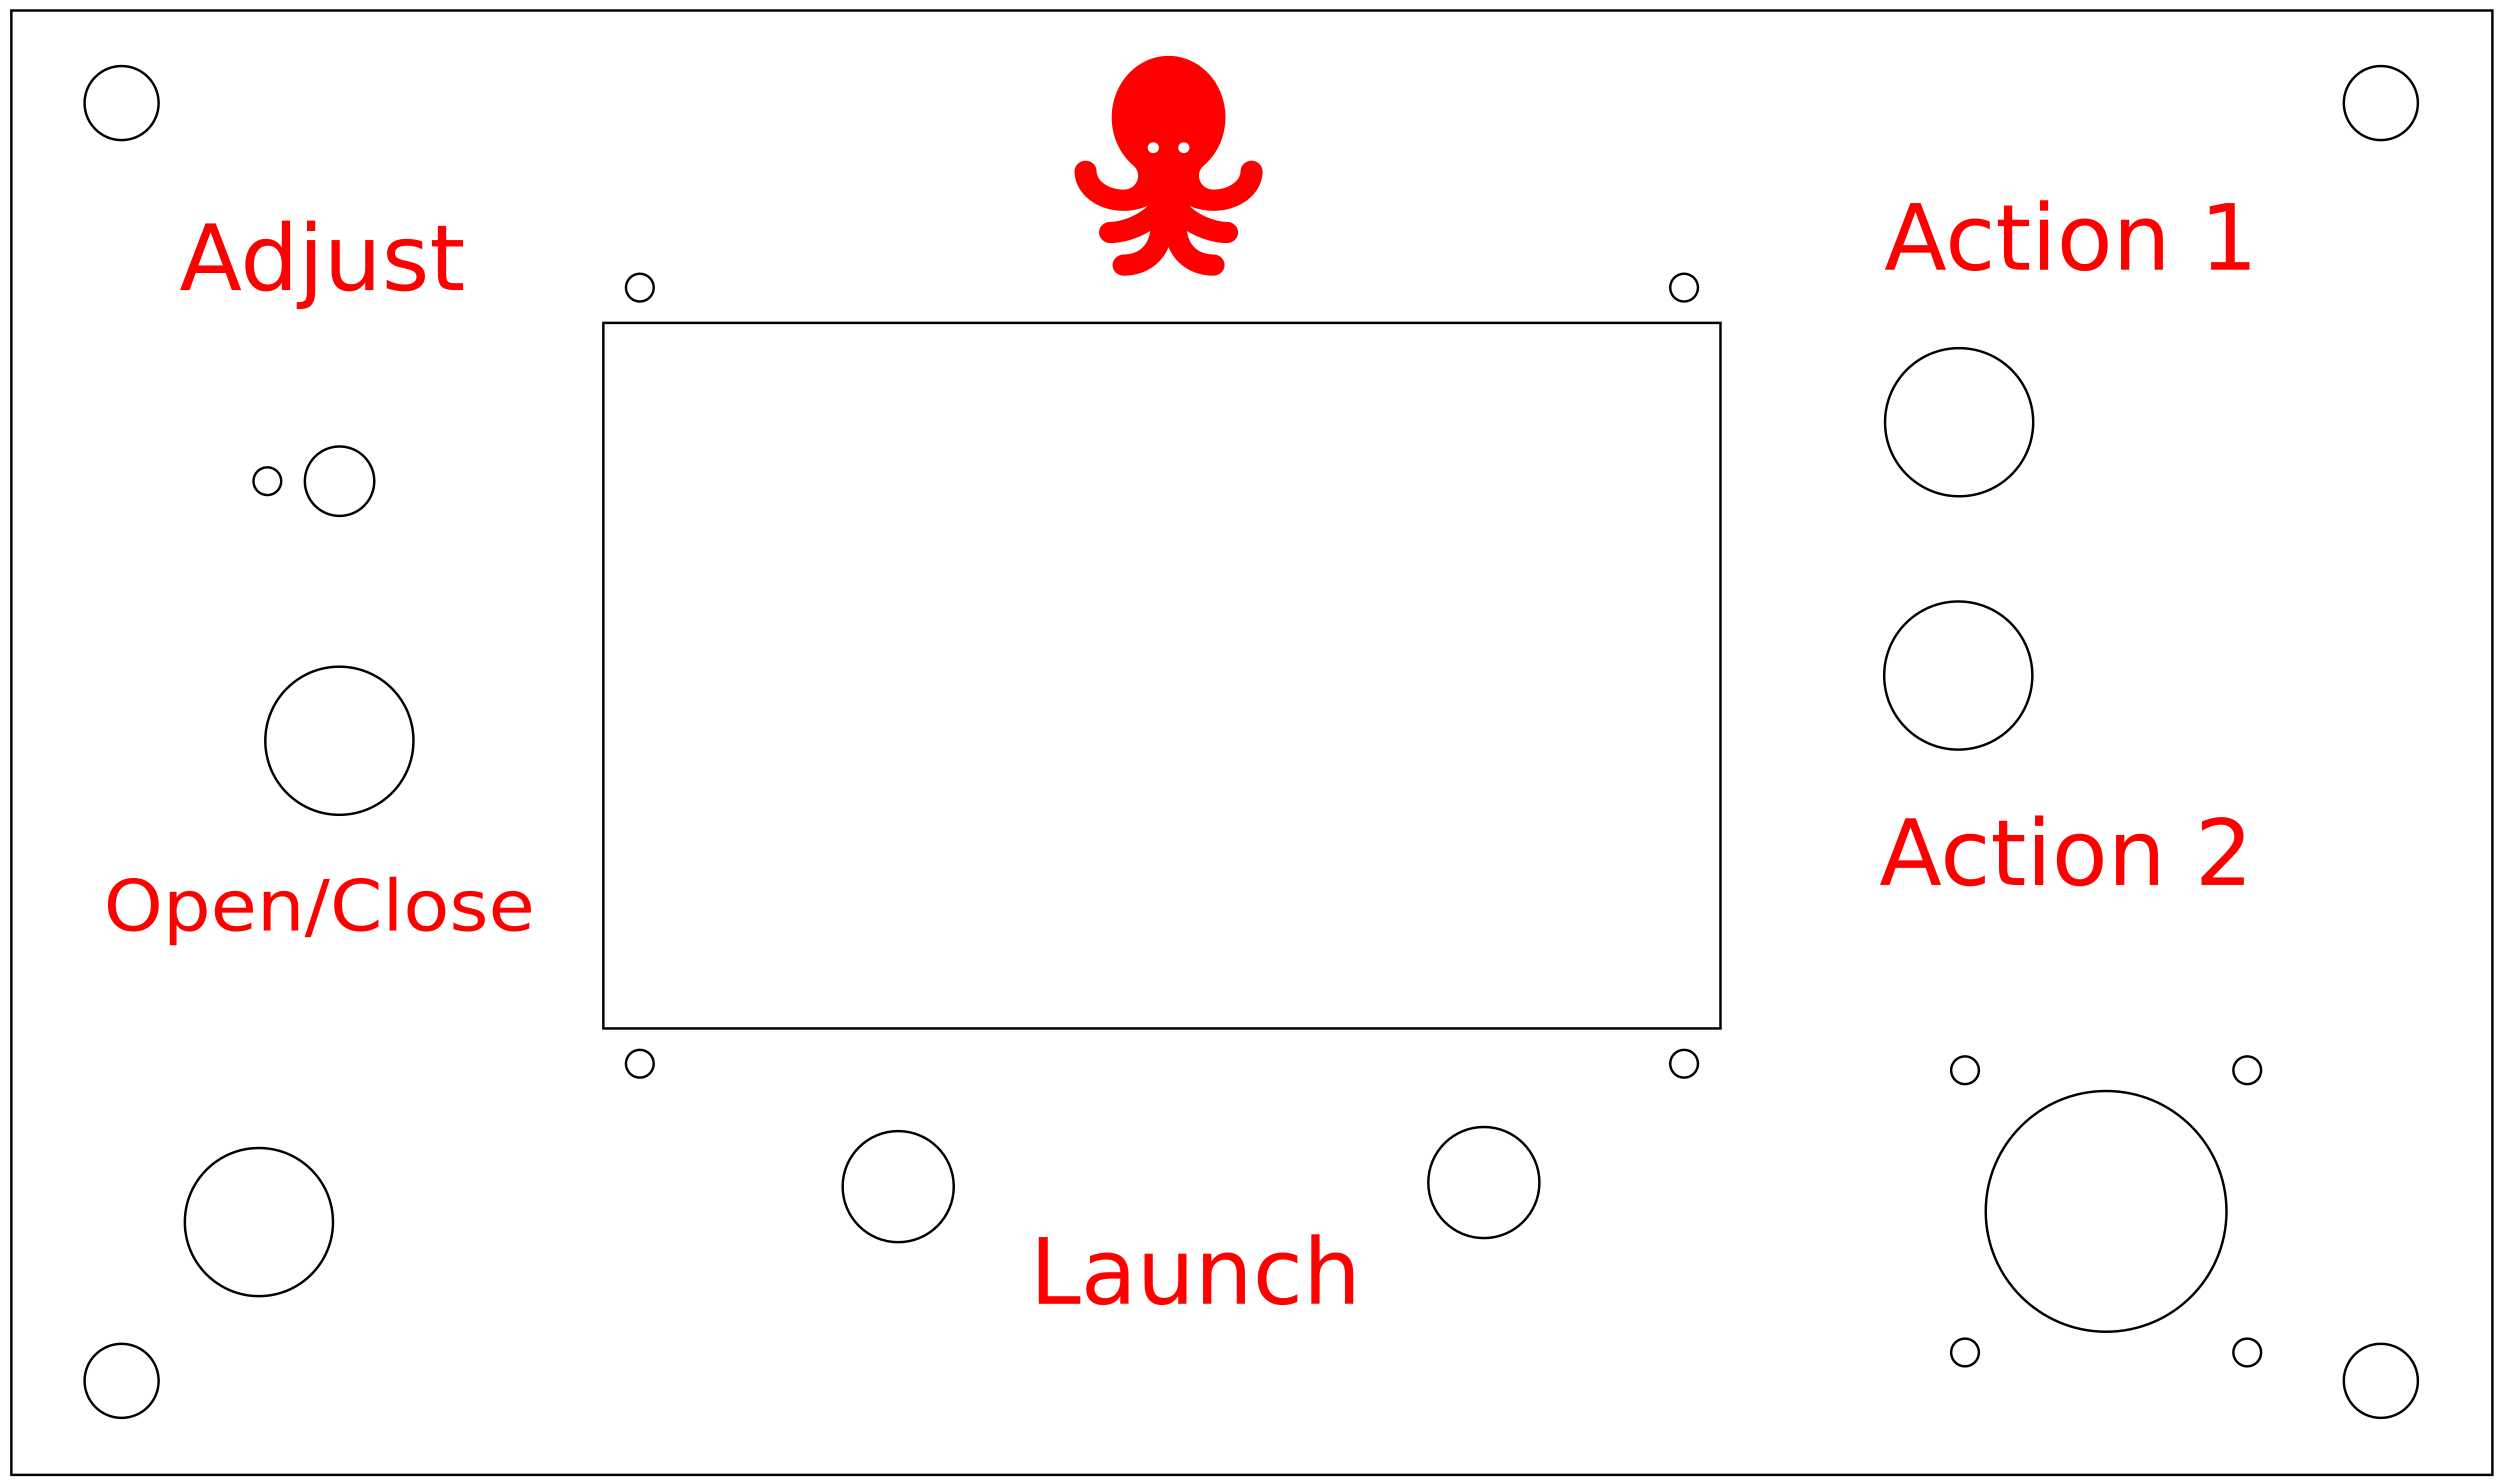
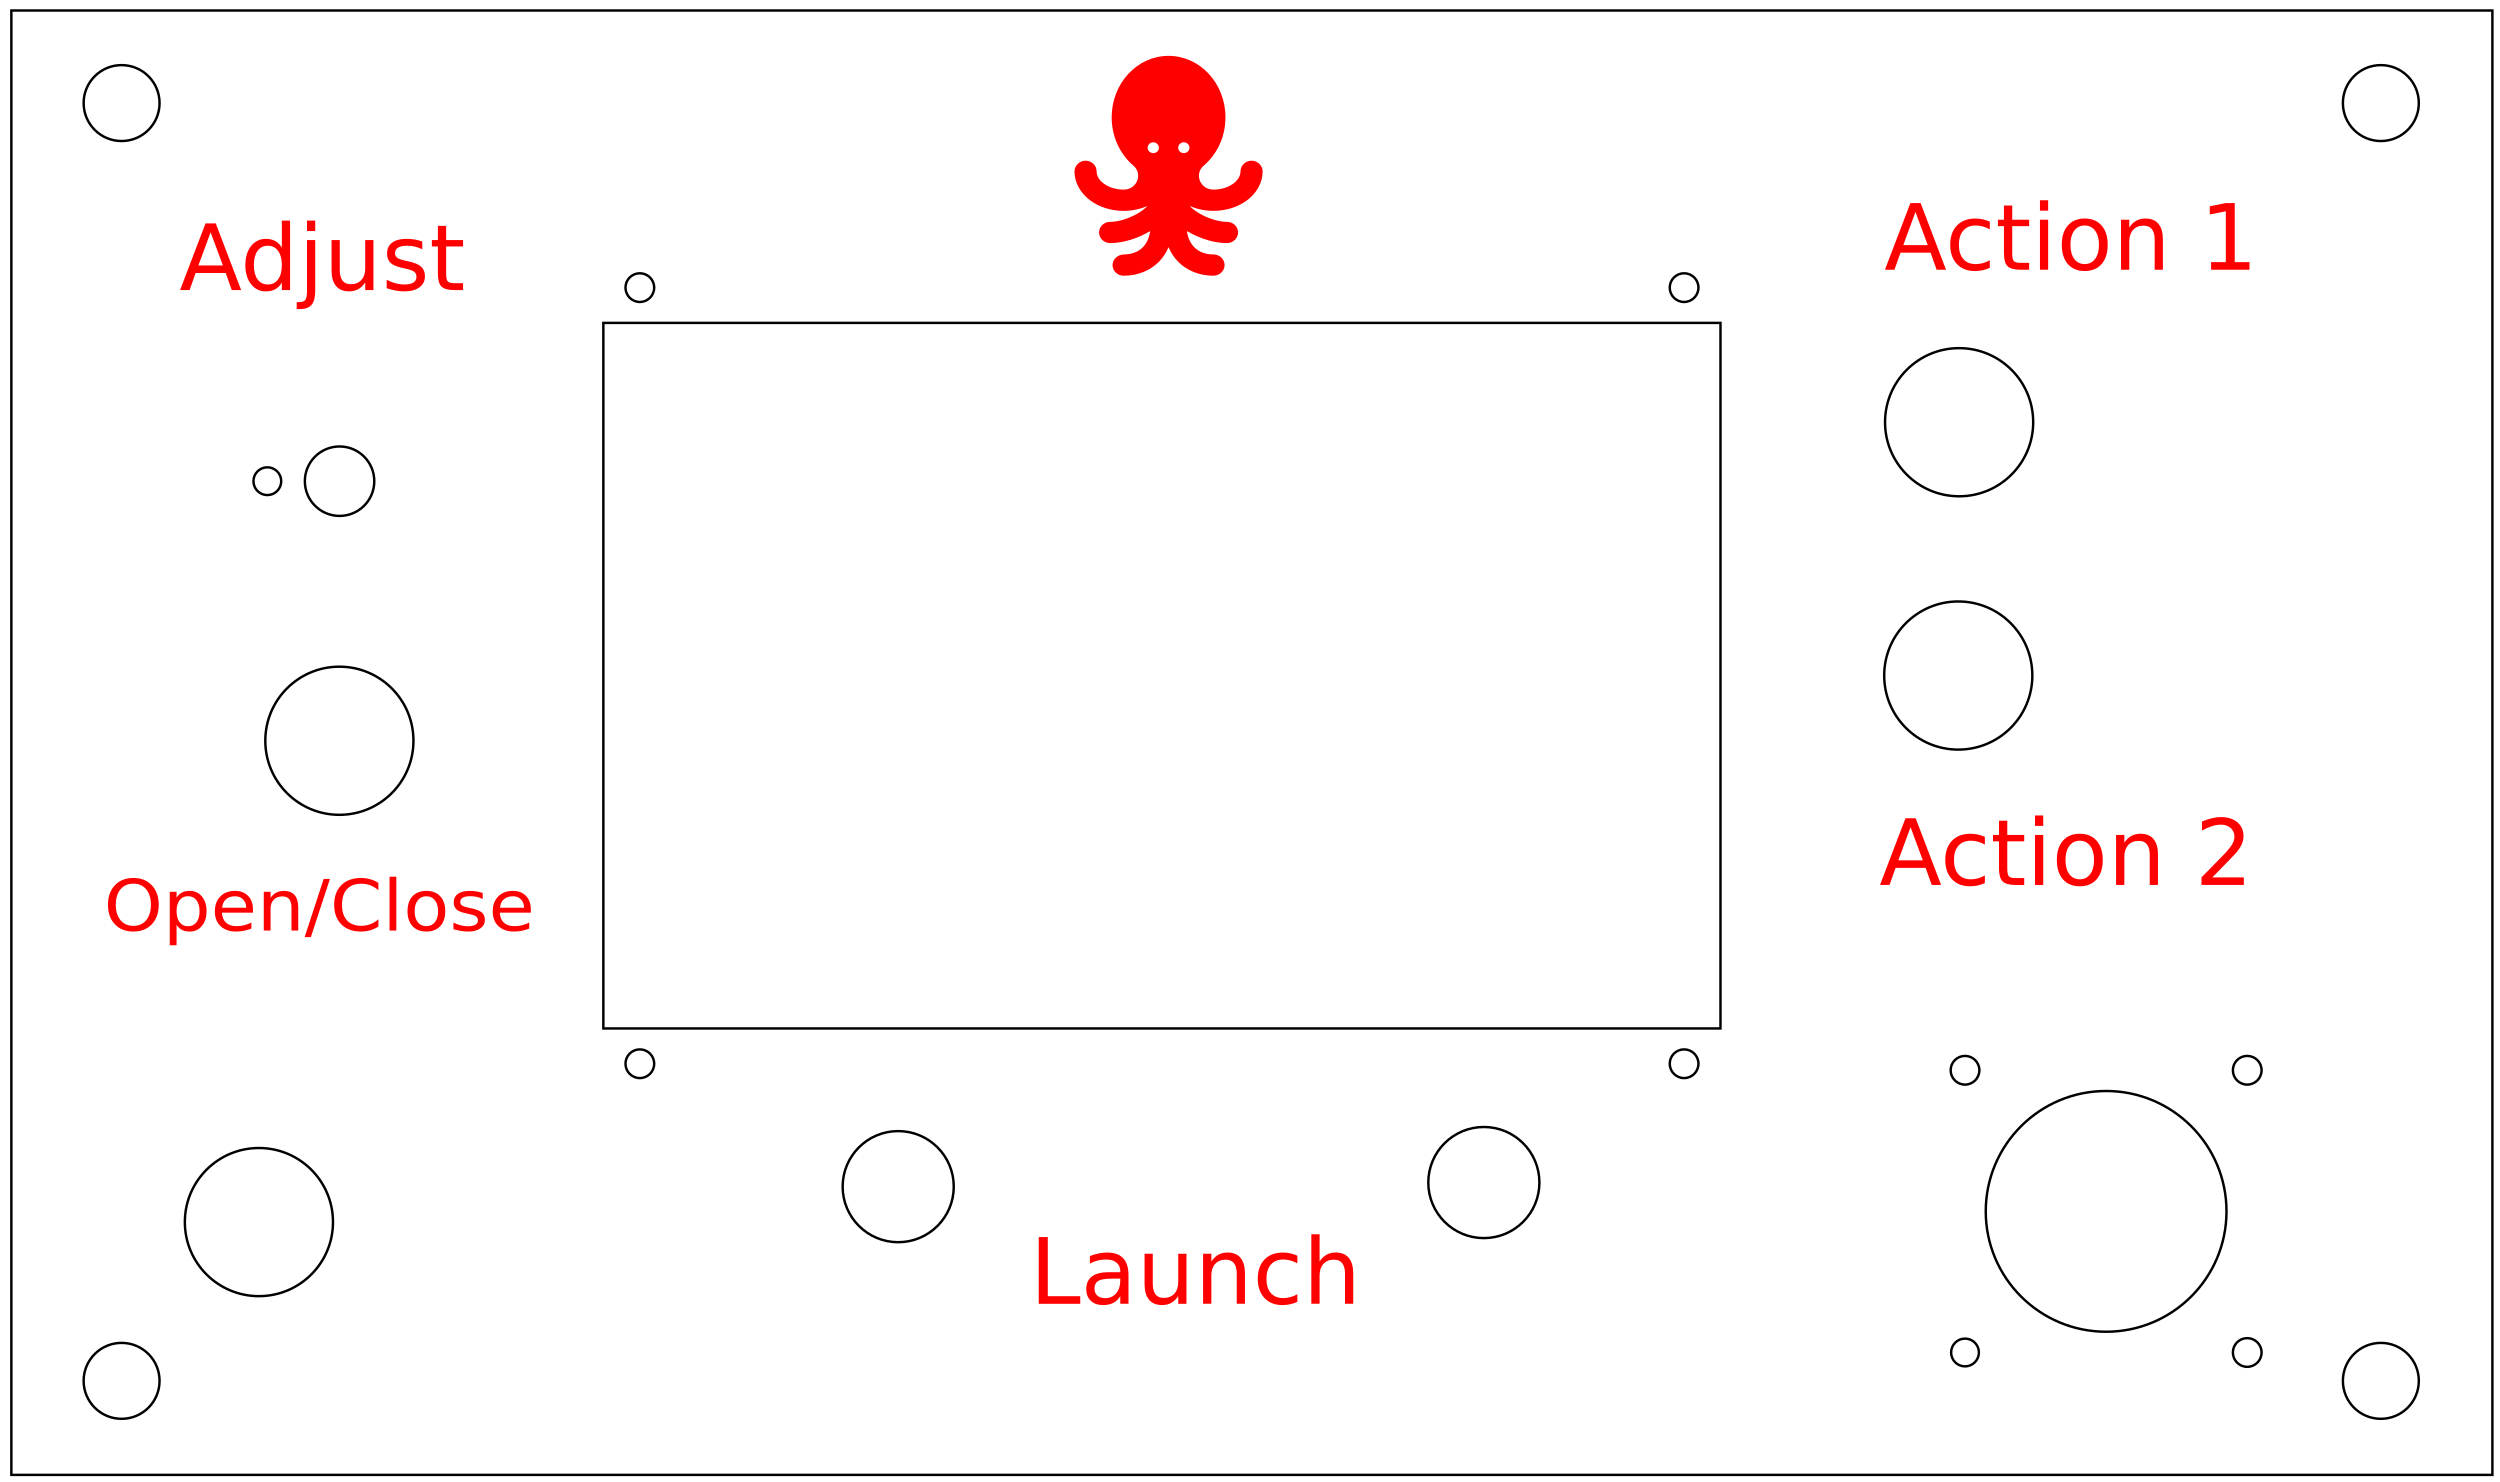
<svg xmlns="http://www.w3.org/2000/svg" width="270mm" height="160mm" viewBox="0 0 270 160" version="1.1" id="svg240">
  <defs id="defs237" />
  <g id="layer1">
    <rect style="fill:none;stroke:#000000;stroke-width:0.265" id="rect2313" width="120.65" height="76.2" x="65.162" y="34.873" />
-     <circle style="fill:none;stroke:#000000;stroke-width:0.265" id="path2337" cx="69.102" cy="31.063" r="1.5" />
-     <circle style="fill:none;stroke:#000000;stroke-width:0.265" id="path2337-5" cx="181.882" cy="31.063" r="1.5" />
-     <circle style="fill:none;stroke:#000000;stroke-width:0.265" id="path2337-3" cx="181.882" cy="114.883" r="1.5" />
-     <circle style="fill:none;stroke:#000000;stroke-width:0.265" id="path2337-56" cx="69.102" cy="114.883" r="1.5" />
+     <circle style="fill:none;stroke:#000000;stroke-width:0.265" id="path2337" cx="69.102" cy="31.063" r="1.55" />
+     <circle style="fill:none;stroke:#000000;stroke-width:0.265" id="path2337-5" cx="181.882" cy="31.063" r="1.55" />
+     <circle style="fill:none;stroke:#000000;stroke-width:0.265" id="path2337-3" cx="181.882" cy="114.883" r="1.55" />
+     <circle style="fill:none;stroke:#000000;stroke-width:0.265" id="path2337-56" cx="69.102" cy="114.883" r="1.55" />
    <circle style="fill:none;stroke:#000000;stroke-width:0.265" id="path665" cx="27.963" cy="131.985" r="8" />
    <circle style="fill:none;stroke:#000000;stroke-width:0.265" id="path665-3" cx="36.653" cy="80.001" r="8" />
    <g aria-label="Open/Close" transform="scale(1.030382,0.9705135)" id="text5014" style="font-size:7.883px;line-height:1.25;stroke-width:0.246;fill:#ff0000;fill-opacity:1">
      <path d="m 13.98,98.333 q -0.847,0 -1.347,0.631 -0.497,0.631 -0.497,1.721 0,1.085 0.497,1.717 0.5,0.631 1.347,0.631 0.847,0 1.34,-0.631 0.497,-0.631 0.497,-1.717 0,-1.089 -0.497,-1.721 -0.493,-0.631 -1.34,-0.631 z m 0,-0.631 q 1.209,0 1.932,0.812 0.724,0.808 0.724,2.171 0,1.359 -0.724,2.171 -0.724,0.808 -1.932,0.808 -1.212,0 -1.94,-0.808 -0.724,-0.808 -0.724,-2.171 0,-1.363 0.724,-2.171 0.727,-0.812 1.94,-0.812 z" id="path117967" style="fill:#ff0000;fill-opacity:1" />
      <path d="m 18.506,102.906 v 2.286 h -0.712 v -5.951 h 0.712 v 0.654 q 0.223,-0.385 0.562,-0.57 0.343,-0.189 0.816,-0.189 0.785,0 1.274,0.624 0.493,0.624 0.493,1.64 0,1.016 -0.493,1.64 -0.489,0.624 -1.274,0.624 -0.473,0 -0.816,-0.185 -0.339,-0.189 -0.562,-0.574 z m 2.41,-1.505 q 0,-0.781 -0.323,-1.224 -0.319,-0.447 -0.881,-0.447 -0.562,0 -0.885,0.447 -0.319,0.443 -0.319,1.224 0,0.781 0.319,1.228 0.323,0.443 0.885,0.443 0.562,0 0.881,-0.443 0.323,-0.447 0.323,-1.228 z" id="path117969" style="fill:#ff0000;fill-opacity:1" />
      <path d="m 26.513,101.22 v 0.346 h -3.256 q 0.046,0.731 0.439,1.116 0.396,0.381 1.101,0.381 0.408,0 0.789,-0.1 0.385,-0.1 0.762,-0.3 v 0.67 q -0.381,0.162 -0.781,0.246 -0.4,0.085 -0.812,0.085 -1.032,0 -1.636,-0.6 -0.6,-0.6 -0.6,-1.624 0,-1.059 0.57,-1.678 0.574,-0.624 1.544,-0.624 0.87,0 1.374,0.562 0.508,0.558 0.508,1.52 z m -0.708,-0.208 q -0.008,-0.581 -0.327,-0.928 -0.316,-0.346 -0.839,-0.346 -0.593,0 -0.951,0.335 -0.354,0.335 -0.408,0.943 z" id="path117971" style="fill:#ff0000;fill-opacity:1" />
      <path d="m 31.259,100.951 v 2.602 h -0.708 v -2.579 q 0,-0.612 -0.239,-0.916 -0.239,-0.304 -0.716,-0.304 -0.574,0 -0.905,0.366 -0.331,0.366 -0.331,0.997 v 2.437 h -0.712 v -4.311 h 0.712 v 0.67 q 0.254,-0.389 0.597,-0.581 0.346,-0.192 0.797,-0.192 0.743,0 1.124,0.462 0.381,0.458 0.381,1.351 z" id="path117973" style="fill:#ff0000;fill-opacity:1" />
      <path d="m 33.93,97.806 h 0.654 l -2.002,6.478 h -0.654 z" id="path117975" style="fill:#ff0000;fill-opacity:1" />
      <path d="m 39.661,98.249 v 0.82 q -0.393,-0.366 -0.839,-0.547 -0.443,-0.181 -0.943,-0.181 -0.985,0 -1.509,0.604 -0.523,0.6 -0.523,1.74 0,1.136 0.523,1.74 0.523,0.6 1.509,0.6 0.5,0 0.943,-0.181 0.447,-0.181 0.839,-0.547 v 0.812 q -0.408,0.277 -0.866,0.416 -0.454,0.139 -0.962,0.139 -1.305,0 -2.055,-0.797 -0.751,-0.801 -0.751,-2.182 0,-1.386 0.751,-2.182 0.751,-0.801 2.055,-0.801 0.516,0 0.97,0.139 0.458,0.135 0.858,0.408 z" id="path117977" style="fill:#ff0000;fill-opacity:1" />
      <path d="m 40.832,97.563 h 0.708 v 5.989 h -0.708 z" id="path117979" style="fill:#ff0000;fill-opacity:1" />
      <path d="m 44.692,99.738 q -0.57,0 -0.901,0.447 -0.331,0.443 -0.331,1.216 0,0.774 0.327,1.22 0.331,0.443 0.905,0.443 0.566,0 0.897,-0.447 0.331,-0.447 0.331,-1.216 0,-0.766 -0.331,-1.212 -0.331,-0.45 -0.897,-0.45 z m 0,-0.6 q 0.924,0 1.451,0.6 0.527,0.6 0.527,1.663 0,1.059 -0.527,1.663 -0.527,0.6 -1.451,0.6 -0.928,0 -1.455,-0.6 -0.523,-0.604 -0.523,-1.663 0,-1.062 0.523,-1.663 0.527,-0.6 1.455,-0.6 z" id="path117981" style="fill:#ff0000;fill-opacity:1" />
      <path d="m 50.593,99.369 v 0.67 q -0.3,-0.154 -0.624,-0.231 -0.323,-0.077 -0.67,-0.077 -0.527,0 -0.793,0.162 -0.262,0.162 -0.262,0.485 0,0.246 0.189,0.389 0.189,0.139 0.758,0.266 l 0.242,0.054 q 0.754,0.162 1.07,0.458 0.319,0.293 0.319,0.82 0,0.6 -0.477,0.951 -0.473,0.35 -1.305,0.35 -0.346,0 -0.724,-0.069 -0.373,-0.065 -0.789,-0.2 v -0.731 q 0.393,0.204 0.774,0.308 0.381,0.1 0.754,0.1 0.5,0 0.77,-0.169 0.269,-0.173 0.269,-0.485 0,-0.289 -0.196,-0.443 -0.192,-0.154 -0.851,-0.296 l -0.246,-0.058 q -0.658,-0.139 -0.951,-0.423 -0.293,-0.289 -0.293,-0.789 0,-0.608 0.431,-0.939 0.431,-0.331 1.224,-0.331 0.393,0 0.739,0.058 0.346,0.058 0.639,0.173 z" id="path117983" style="fill:#ff0000;fill-opacity:1" />
      <path d="m 55.639,101.22 v 0.346 h -3.256 q 0.046,0.731 0.439,1.116 0.396,0.381 1.101,0.381 0.408,0 0.789,-0.1 0.385,-0.1 0.762,-0.3 v 0.67 q -0.381,0.162 -0.781,0.246 -0.4,0.085 -0.812,0.085 -1.032,0 -1.636,-0.6 -0.6,-0.6 -0.6,-1.624 0,-1.059 0.57,-1.678 0.574,-0.624 1.544,-0.624 0.87,0 1.374,0.562 0.508,0.558 0.508,1.52 z m -0.708,-0.208 q -0.008,-0.581 -0.327,-0.928 -0.316,-0.346 -0.839,-0.346 -0.593,0 -0.951,0.335 -0.354,0.335 -0.408,0.943 z" id="path117985" style="fill:#ff0000;fill-opacity:1" />
    </g>
    <g aria-label="Adjust" id="text5014-9" style="font-size:9.878px;line-height:1.25;stroke-width:0.265;fill:#ff0000;fill-opacity:1">
      <path d="m 22.747,25.087 -1.322,3.584 h 2.648 z M 22.197,24.127 h 1.104 l 2.744,7.201 H 25.033 L 24.377,29.481 h -3.246 l -0.656,1.847 h -1.027 z" id="path117917" style="fill:#ff0000;fill-opacity:1" />
      <path d="m 30.44,26.746 v -2.923 h 0.887 v 7.505 h -0.887 v -0.81 q -0.28,0.482 -0.709,0.719 -0.424,0.232 -1.023,0.232 -0.979,0 -1.596,-0.781 -0.613,-0.781 -0.613,-2.055 0,-1.273 0.613,-2.055 0.617,-0.781 1.596,-0.781 0.598,0 1.023,0.236 0.429,0.232 0.709,0.714 z m -3.024,1.886 q 0,0.979 0.4,1.539 0.405,0.555 1.109,0.555 0.704,0 1.109,-0.555 0.405,-0.559 0.405,-1.539 0,-0.979 -0.405,-1.534 -0.405,-0.559 -1.109,-0.559 -0.704,0 -1.109,0.559 -0.4,0.555 -0.4,1.534 z" id="path117919" style="fill:#ff0000;fill-opacity:1" />
      <path d="m 33.156,25.926 h 0.887 v 5.498 q 0,1.032 -0.395,1.495 -0.391,0.463 -1.264,0.463 h -0.338 v -0.752 h 0.236 q 0.506,0 0.69,-0.236 0.183,-0.232 0.183,-0.969 z m 0,-2.103 h 0.887 v 1.124 h -0.887 z" id="path117921" style="fill:#ff0000;fill-opacity:1" />
      <path d="M 35.808,29.197 V 25.926 h 0.887 v 3.236 q 0,0.767 0.299,1.153 0.299,0.381 0.897,0.381 0.719,0 1.133,-0.458 0.42,-0.458 0.42,-1.249 v -3.063 h 0.887 v 5.402 h -0.887 v -0.83 q -0.323,0.492 -0.752,0.733 -0.424,0.236 -0.989,0.236 -0.931,0 -1.413,-0.579 -0.482,-0.579 -0.482,-1.693 z m 2.233,-3.4 z" id="path117923" style="fill:#ff0000;fill-opacity:1" />
      <path d="m 45.604,26.086 v 0.839 q -0.376,-0.193 -0.781,-0.289 -0.405,-0.096 -0.839,-0.096 -0.661,0 -0.994,0.203 -0.328,0.203 -0.328,0.608 0,0.309 0.236,0.487 0.236,0.174 0.95,0.333 l 0.304,0.068 q 0.945,0.203 1.341,0.574 0.4,0.367 0.4,1.027 0,0.752 -0.598,1.191 -0.593,0.439 -1.635,0.439 -0.434,0 -0.907,-0.087 -0.468,-0.082 -0.989,-0.251 v -0.916 q 0.492,0.256 0.969,0.386 0.477,0.125 0.945,0.125 0.627,0 0.965,-0.212 0.338,-0.217 0.338,-0.608 0,-0.362 -0.246,-0.555 -0.241,-0.193 -1.066,-0.371 l -0.309,-0.072 q -0.825,-0.174 -1.191,-0.531 -0.367,-0.362 -0.367,-0.989 0,-0.762 0.54,-1.177 0.54,-0.415 1.534,-0.415 0.492,0 0.926,0.072 0.434,0.072 0.801,0.217 z" id="path117925" style="fill:#ff0000;fill-opacity:1" />
      <path d="m 48.184,24.393 v 1.534 h 1.828 v 0.69 h -1.828 v 2.932 q 0,0.661 0.178,0.849 0.183,0.188 0.738,0.188 h 0.912 v 0.743 h -0.912 q -1.027,0 -1.418,-0.381 -0.391,-0.386 -0.391,-1.399 V 26.616 H 46.641 V 25.926 h 0.651 v -1.534 z" id="path117927" style="fill:#ff0000;fill-opacity:1" />
    </g>
    <circle style="fill:none;stroke:#000000;stroke-width:0.265" id="path1952" cx="227.461" cy="130.828" r="13" />
-     <circle style="fill:none;stroke:#000000;stroke-width:0.265" id="path1954" cx="212.221" cy="115.588" r="1.5" />
-     <circle style="fill:none;stroke:#000000;stroke-width:0.265" id="path1954-3" cx="242.701" cy="115.588" r="1.5" />
-     <circle style="fill:none;stroke:#000000;stroke-width:0.265" id="path1954-6" cx="242.701" cy="146.068" r="1.5" />
+     <circle style="fill:none;stroke:#000000;stroke-width:0.265" id="path1954" cx="212.221" cy="115.588" r="1.55" />
+     <circle style="fill:none;stroke:#000000;stroke-width:0.265" id="path1954-3" cx="242.701" cy="115.588" r="1.55" />
+     <circle style="fill:none;stroke:#000000;stroke-width:0.265" id="path1954-6" cx="242.701" cy="146.068" r="1.55" />
    <circle style="fill:none;stroke:#000000;stroke-width:0.265" id="path1954-7" cx="212.221" cy="146.068" r="1.5" />
    <circle style="fill:none;stroke:#000000;stroke-width:0.265" id="path1892" cx="160.256" r="6" cy="127.715" />
    <circle style="fill:none;stroke:#000000;stroke-width:0.265" id="path1892-5" cx="97.006" r="6" cy="128.158" />
    <g aria-label="Launch" id="text15792" style="font-size:9.878px;line-height:1.25;stroke-width:0.265;fill:#ff0000;fill-opacity:1">
      <path d="m 112.187,133.606 h 0.974 v 6.381 h 3.506 v 0.82 h -4.481 z" id="path118007" style="fill:#ff0000;fill-opacity:1" />
      <path d="m 120.107,138.091 q -1.076,0 -1.49,0.246 -0.415,0.246 -0.415,0.839 0,0.473 0.309,0.752 0.314,0.275 0.849,0.275 0.738,0 1.182,-0.521 0.449,-0.526 0.449,-1.394 v -0.198 z m 1.77,-0.367 v 3.082 h -0.887 v -0.82 q -0.304,0.492 -0.757,0.728 -0.453,0.232 -1.109,0.232 -0.83,0 -1.322,-0.463 -0.487,-0.468 -0.487,-1.249 0,-0.912 0.608,-1.375 0.613,-0.463 1.823,-0.463 h 1.244 v -0.087 q 0,-0.613 -0.405,-0.945 -0.4,-0.338 -1.129,-0.338 -0.463,0 -0.902,0.111 -0.439,0.111 -0.844,0.333 v -0.82 q 0.487,-0.188 0.945,-0.28 0.458,-0.097 0.892,-0.097 1.172,0 1.751,0.608 0.579,0.608 0.579,1.842 z" id="path118009" style="fill:#ff0000;fill-opacity:1" />
      <path d="m 123.613,138.675 v -3.27 h 0.887 v 3.236 q 0,0.767 0.299,1.153 0.299,0.381 0.897,0.381 0.719,0 1.133,-0.458 0.42,-0.458 0.42,-1.249 v -3.063 h 0.887 v 5.402 h -0.887 v -0.83 q -0.323,0.492 -0.752,0.733 -0.424,0.236 -0.989,0.236 -0.931,0 -1.413,-0.579 -0.482,-0.579 -0.482,-1.693 z m 2.233,-3.4 z" id="path118011" style="fill:#ff0000;fill-opacity:1" />
      <path d="m 134.456,137.546 v 3.26 h -0.887 v -3.232 q 0,-0.767 -0.299,-1.148 -0.299,-0.381 -0.897,-0.381 -0.719,0 -1.133,0.458 -0.415,0.458 -0.415,1.249 v 3.053 h -0.892 v -5.402 h 0.892 v 0.839 q 0.318,-0.487 0.748,-0.728 0.434,-0.241 0.998,-0.241 0.931,0 1.408,0.579 0.477,0.574 0.477,1.693 z" id="path118013" style="fill:#ff0000;fill-opacity:1" />
      <path d="m 140.113,135.612 v 0.83 q -0.376,-0.207 -0.757,-0.309 -0.376,-0.106 -0.762,-0.106 -0.863,0 -1.341,0.55 -0.477,0.545 -0.477,1.534 0,0.989 0.477,1.539 0.477,0.545 1.341,0.545 0.386,0 0.762,-0.101 0.381,-0.106 0.757,-0.314 v 0.82 q -0.371,0.174 -0.772,0.26 -0.395,0.087 -0.844,0.087 -1.22,0 -1.939,-0.767 -0.719,-0.767 -0.719,-2.069 0,-1.322 0.723,-2.079 0.728,-0.757 1.992,-0.757 0.41,0 0.801,0.087 0.391,0.082 0.757,0.251 z" id="path118015" style="fill:#ff0000;fill-opacity:1" />
      <path d="m 146.147,137.546 v 3.26 h -0.887 v -3.232 q 0,-0.767 -0.299,-1.148 -0.299,-0.381 -0.897,-0.381 -0.719,0 -1.133,0.458 -0.415,0.458 -0.415,1.249 v 3.053 h -0.892 v -7.505 h 0.892 v 2.942 q 0.318,-0.487 0.748,-0.728 0.434,-0.241 0.998,-0.241 0.931,0 1.408,0.579 0.477,0.574 0.477,1.693 z" id="path118017" style="fill:#ff0000;fill-opacity:1" />
    </g>
    <circle style="fill:none;stroke:#000000;stroke-width:0.265" id="path1138" cx="36.673" cy="51.969" r="3.75" />
    <circle style="fill:none;stroke:#000000;stroke-width:0.265" id="path1140" cx="28.873" cy="51.969" r="1.5" />
    <circle style="fill:none;stroke:#000000;stroke-width:0.265" id="path665-6" cx="211.493" cy="72.958" r="8" />
    <circle style="fill:none;stroke:#000000;stroke-width:0.265" id="path665-7" cx="211.585" cy="45.599" r="8" />
    <g aria-label="Action 1" id="text17621" style="font-size:9.878px;line-height:1.25;stroke-width:0.265;fill:#ff0000;fill-opacity:1">
      <path d="m 206.872,22.891 -1.322,3.584 h 2.648 z m -0.55,-0.96 h 1.104 l 2.744,7.201 h -1.013 l -0.656,-1.847 h -3.246 l -0.656,1.847 h -1.027 z" id="path118039" style="fill:#ff0000;fill-opacity:1" />
      <path d="m 214.897,23.938 v 0.83 q -0.376,-0.207 -0.757,-0.309 -0.376,-0.106 -0.762,-0.106 -0.863,0 -1.341,0.55 -0.477,0.545 -0.477,1.534 0,0.989 0.477,1.539 0.477,0.545 1.341,0.545 0.386,0 0.762,-0.101 0.381,-0.106 0.757,-0.314 v 0.82 q -0.371,0.174 -0.772,0.26 -0.396,0.087 -0.844,0.087 -1.22,0 -1.939,-0.767 -0.719,-0.767 -0.719,-2.069 0,-1.322 0.723,-2.079 0.728,-0.757 1.992,-0.757 0.41,0 0.801,0.087 0.391,0.082 0.757,0.251 z" id="path118041" style="fill:#ff0000;fill-opacity:1" />
      <path d="m 217.319,22.196 v 1.534 h 1.828 v 0.69 h -1.828 v 2.932 q 0,0.661 0.178,0.849 0.183,0.188 0.738,0.188 h 0.912 v 0.743 h -0.912 q -1.027,0 -1.418,-0.381 -0.391,-0.386 -0.391,-1.399 v -2.932 h -0.651 v -0.69 h 0.651 V 22.196 Z" id="path118043" style="fill:#ff0000;fill-opacity:1" />
      <path d="m 220.314,23.73 h 0.887 v 5.402 h -0.887 z m 0,-2.103 h 0.887 v 1.124 h -0.887 z" id="path118045" style="fill:#ff0000;fill-opacity:1" />
      <path d="m 225.151,24.352 q -0.714,0 -1.129,0.559 -0.415,0.555 -0.415,1.524 0,0.969 0.41,1.529 0.415,0.555 1.133,0.555 0.709,0 1.124,-0.559 0.415,-0.559 0.415,-1.524 0,-0.96 -0.415,-1.519 -0.415,-0.564 -1.124,-0.564 z m 0,-0.752 q 1.158,0 1.818,0.752 0.661,0.752 0.661,2.084 0,1.326 -0.661,2.084 -0.661,0.752 -1.818,0.752 -1.162,0 -1.823,-0.752 -0.656,-0.757 -0.656,-2.084 0,-1.331 0.656,-2.084 0.661,-0.752 1.823,-0.752 z" id="path118047" style="fill:#ff0000;fill-opacity:1" />
      <path d="m 233.592,25.872 v 3.26 h -0.887 v -3.232 q 0,-0.767 -0.299,-1.148 -0.299,-0.381 -0.897,-0.381 -0.719,0 -1.133,0.458 -0.415,0.458 -0.415,1.249 v 3.053 h -0.892 v -5.402 h 0.892 v 0.839 q 0.318,-0.487 0.748,-0.728 0.434,-0.241 0.998,-0.241 0.931,0 1.408,0.579 0.477,0.574 0.477,1.693 z" id="path118049" style="fill:#ff0000;fill-opacity:1" />
      <path d="m 238.796,28.312 h 1.592 v -5.494 l -1.732,0.347 v -0.887 l 1.722,-0.347 h 0.974 v 6.381 h 1.592 v 0.82 h -4.148 z" id="path118051" style="fill:#ff0000;fill-opacity:1" />
    </g>
    <g aria-label="Action 2" id="text17621-6" style="font-size:9.878px;line-height:1.25;stroke-width:0.265;fill:#ff0000;fill-opacity:1">
      <path d="m 206.339,89.335 -1.322,3.584 h 2.648 z m -0.55,-0.96 h 1.105 l 2.744,7.201 h -1.013 l -0.656,-1.847 h -3.246 l -0.656,1.847 h -1.027 z" id="path118073" style="fill:#ff0000;fill-opacity:1" />
      <path d="m 214.365,90.382 v 0.83 q -0.376,-0.207 -0.757,-0.309 -0.376,-0.106 -0.762,-0.106 -0.863,0 -1.341,0.55 -0.477,0.545 -0.477,1.534 0,0.989 0.477,1.539 0.477,0.545 1.341,0.545 0.386,0 0.762,-0.101 0.381,-0.106 0.757,-0.314 v 0.82 q -0.371,0.174 -0.772,0.26 -0.395,0.087 -0.844,0.087 -1.22,0 -1.939,-0.767 -0.719,-0.767 -0.719,-2.069 0,-1.322 0.723,-2.079 0.728,-0.757 1.992,-0.757 0.41,0 0.801,0.087 0.391,0.082 0.757,0.251 z" id="path118075" style="fill:#ff0000;fill-opacity:1" />
      <path d="m 216.786,88.641 v 1.534 h 1.828 v 0.69 h -1.828 v 2.932 q 0,0.661 0.178,0.849 0.183,0.188 0.738,0.188 h 0.912 v 0.743 h -0.912 q -1.027,0 -1.418,-0.381 -0.391,-0.386 -0.391,-1.399 v -2.932 h -0.651 v -0.69 h 0.651 V 88.641 Z" id="path118077" style="fill:#ff0000;fill-opacity:1" />
      <path d="m 219.781,90.174 h 0.887 v 5.402 h -0.887 z m 0,-2.103 h 0.887 v 1.124 h -0.887 z" id="path118079" style="fill:#ff0000;fill-opacity:1" />
      <path d="m 224.619,90.797 q -0.714,0 -1.129,0.559 -0.415,0.555 -0.415,1.524 0,0.969 0.41,1.529 0.415,0.555 1.133,0.555 0.709,0 1.124,-0.559 0.415,-0.559 0.415,-1.524 0,-0.96 -0.415,-1.519 -0.415,-0.564 -1.124,-0.564 z m 0,-0.752 q 1.158,0 1.818,0.752 0.661,0.752 0.661,2.084 0,1.326 -0.661,2.084 -0.661,0.752 -1.818,0.752 -1.162,0 -1.823,-0.752 -0.656,-0.757 -0.656,-2.084 0,-1.331 0.656,-2.084 0.661,-0.752 1.823,-0.752 z" id="path118081" style="fill:#ff0000;fill-opacity:1" />
      <path d="m 233.06,92.316 v 3.26 h -0.887 v -3.232 q 0,-0.767 -0.299,-1.148 -0.299,-0.381 -0.897,-0.381 -0.719,0 -1.133,0.458 -0.415,0.458 -0.415,1.249 v 3.053 h -0.892 v -5.402 h 0.892 v 0.839 q 0.318,-0.487 0.748,-0.728 0.434,-0.241 0.998,-0.241 0.931,0 1.408,0.579 0.477,0.574 0.477,1.693 z" id="path118083" style="fill:#ff0000;fill-opacity:1" />
      <path d="m 238.934,94.756 h 3.4 v 0.82 h -4.572 v -0.82 q 0.555,-0.574 1.51,-1.539 0.96,-0.969 1.206,-1.249 0.468,-0.526 0.651,-0.887 0.188,-0.367 0.188,-0.719 0,-0.574 -0.405,-0.936 -0.4,-0.362 -1.047,-0.362 -0.458,0 -0.969,0.159 -0.506,0.159 -1.085,0.482 v -0.984 q 0.588,-0.236 1.1,-0.357 0.511,-0.121 0.936,-0.121 1.119,0 1.785,0.559 0.666,0.559 0.666,1.495 0,0.444 -0.169,0.844 -0.164,0.395 -0.603,0.936 -0.121,0.14 -0.767,0.81 -0.646,0.666 -1.823,1.867 z" id="path118085" style="fill:#ff0000;fill-opacity:1" />
    </g>
    <path id="path113892" style="fill:#ff0000;fill-opacity:1;stroke-width:0.186" d="M 476.844 22.803 C 464.086 22.89 453.77 34.088 453.77 47.887 C 453.77 55.881 457.232 63.001 462.627 67.594 C 466.61 70.984 464.125 77.336 458.803 77.389 C 458.751 77.389 458.7 77.391 458.648 77.391 C 452.672 77.391 447.623 73.975 447.623 69.932 C 447.623 67.537 445.604 65.595 443.111 65.592 C 440.578 65.589 438.556 67.671 438.588 70.104 C 438.646 74.483 440.923 78.693 444.855 81.678 C 448.586 84.509 453.484 86.07 458.648 86.07 C 462.097 86.07 465.425 85.371 468.367 84.066 C 467.546 84.968 466.297 86.008 464.514 87.062 C 460.92 89.187 456.456 90.561 453.137 90.561 C 450.63 90.561 448.6 92.521 448.617 94.932 C 448.636 97.33 450.73 99.251 453.227 99.24 C 458.231 99.219 464.214 97.432 469.252 94.453 C 469.336 94.403 469.419 94.353 469.502 94.303 C 468.665 100.302 464.788 103.822 458.768 103.867 C 456.268 103.886 454.126 105.814 454.131 108.215 C 454.138 110.608 456.156 112.547 458.648 112.547 C 464.216 112.547 469.269 110.588 472.877 107.031 C 474.642 105.292 476.02 103.227 476.994 100.893 C 477.968 103.227 479.347 105.292 481.111 107.031 C 484.694 110.563 489.704 112.52 495.227 112.547 C 497.724 112.559 499.831 110.657 499.859 108.258 C 499.886 105.838 497.853 103.867 495.34 103.867 C 489.252 103.867 485.329 100.341 484.486 94.303 C 484.569 94.353 484.652 94.403 484.736 94.453 C 489.774 97.432 495.756 99.217 500.762 99.238 C 503.259 99.249 505.354 97.328 505.371 94.93 C 505.39 92.519 503.36 90.561 500.854 90.561 C 497.535 90.561 493.068 89.187 489.475 87.062 C 487.692 86.008 486.445 84.969 485.623 84.066 C 488.565 85.371 491.892 86.068 495.34 86.068 C 500.504 86.068 505.403 84.509 509.133 81.678 C 513.066 78.693 515.344 74.483 515.402 70.104 C 515.433 67.671 513.412 65.589 510.879 65.592 C 508.386 65.595 506.365 67.537 506.365 69.932 C 506.365 73.975 501.316 77.391 495.34 77.391 C 495.288 77.391 495.237 77.389 495.186 77.389 C 489.864 77.336 487.379 70.984 491.361 67.594 C 496.756 63.001 500.221 55.881 500.221 47.887 C 500.221 34.034 489.821 22.803 476.994 22.803 C 476.944 22.803 476.894 22.802 476.844 22.803 z M 483.23 58.088 C 484.499 58.088 485.529 59.079 485.529 60.297 C 485.529 61.515 484.499 62.506 483.23 62.506 C 481.962 62.506 480.93 61.515 480.93 60.297 C 480.93 59.079 481.962 58.088 483.23 58.088 z M 470.699 58.09 C 470.719 58.089 470.738 58.09 470.758 58.09 C 472.026 58.09 473.059 59.079 473.059 60.297 C 473.059 61.515 472.026 62.508 470.758 62.508 C 469.49 62.508 468.459 61.515 468.459 60.297 C 468.459 59.098 469.458 58.12 470.699 58.09 z " transform="scale(0.2645833)" />
    <rect style="fill:none;fill-opacity:1;stroke:#000000;stroke-width:0.265" id="rect118484" width="267.951" height="158.153" x="1.227" y="1.135" />
-     <circle style="fill:none;stroke:#000000;stroke-width:0.265" id="path89" cx="13.132" cy="11.132" r="4" />
-     <circle style="fill:none;stroke:#000000;stroke-width:0.265" id="path89-3" cx="257.132" cy="11.132" r="4" />
-     <circle style="fill:none;stroke:#000000;stroke-width:0.265" id="path89-6" cx="13.132" cy="149.132" r="4" />
-     <circle style="fill:none;stroke:#000000;stroke-width:0.265" id="path89-3-7" cx="257.132" cy="149.132" r="4" />
+     <circle style="fill:none;stroke:#000000;stroke-width:0.265" id="path89" cx="13.132" cy="11.132" r="4.1" />
+     <circle style="fill:none;stroke:#000000;stroke-width:0.265" id="path89-3" cx="257.132" cy="11.132" r="4.1" />
+     <circle style="fill:none;stroke:#000000;stroke-width:0.265" id="path89-6" cx="13.132" cy="149.132" r="4.1" />
+     <circle style="fill:none;stroke:#000000;stroke-width:0.265" id="path89-3-7" cx="257.132" cy="149.132" r="4.1" />
  </g>
</svg>
